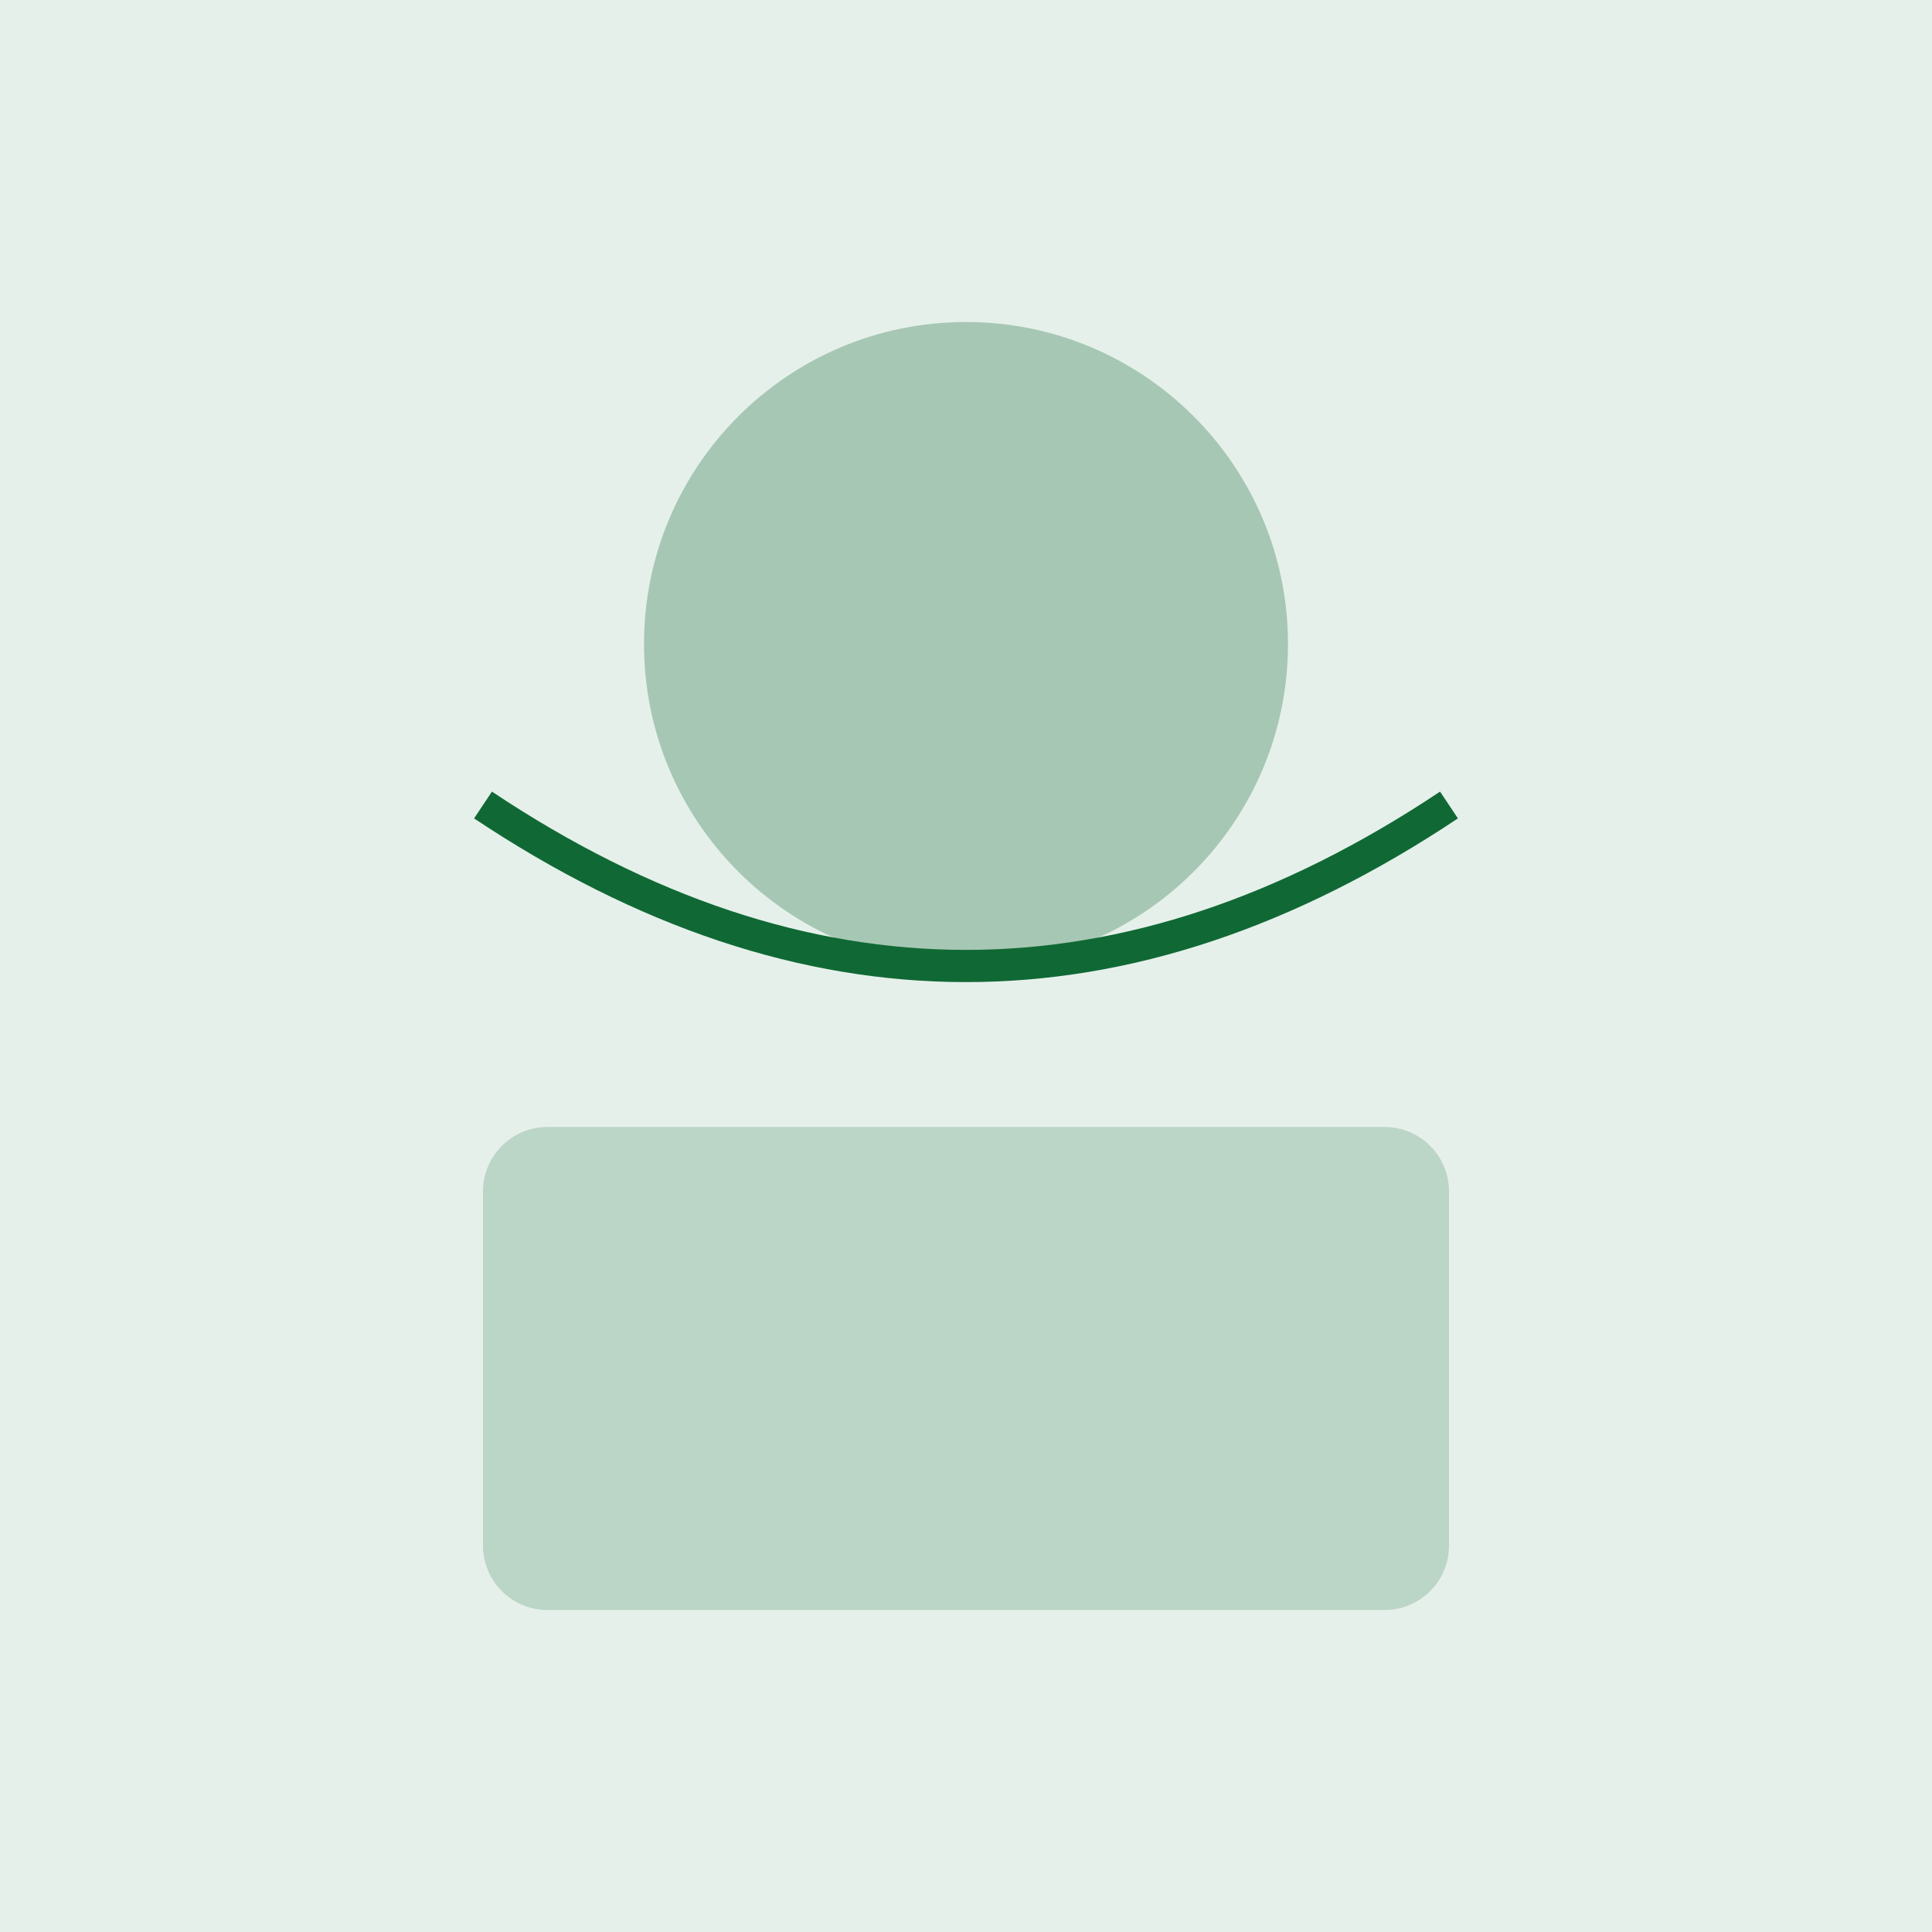
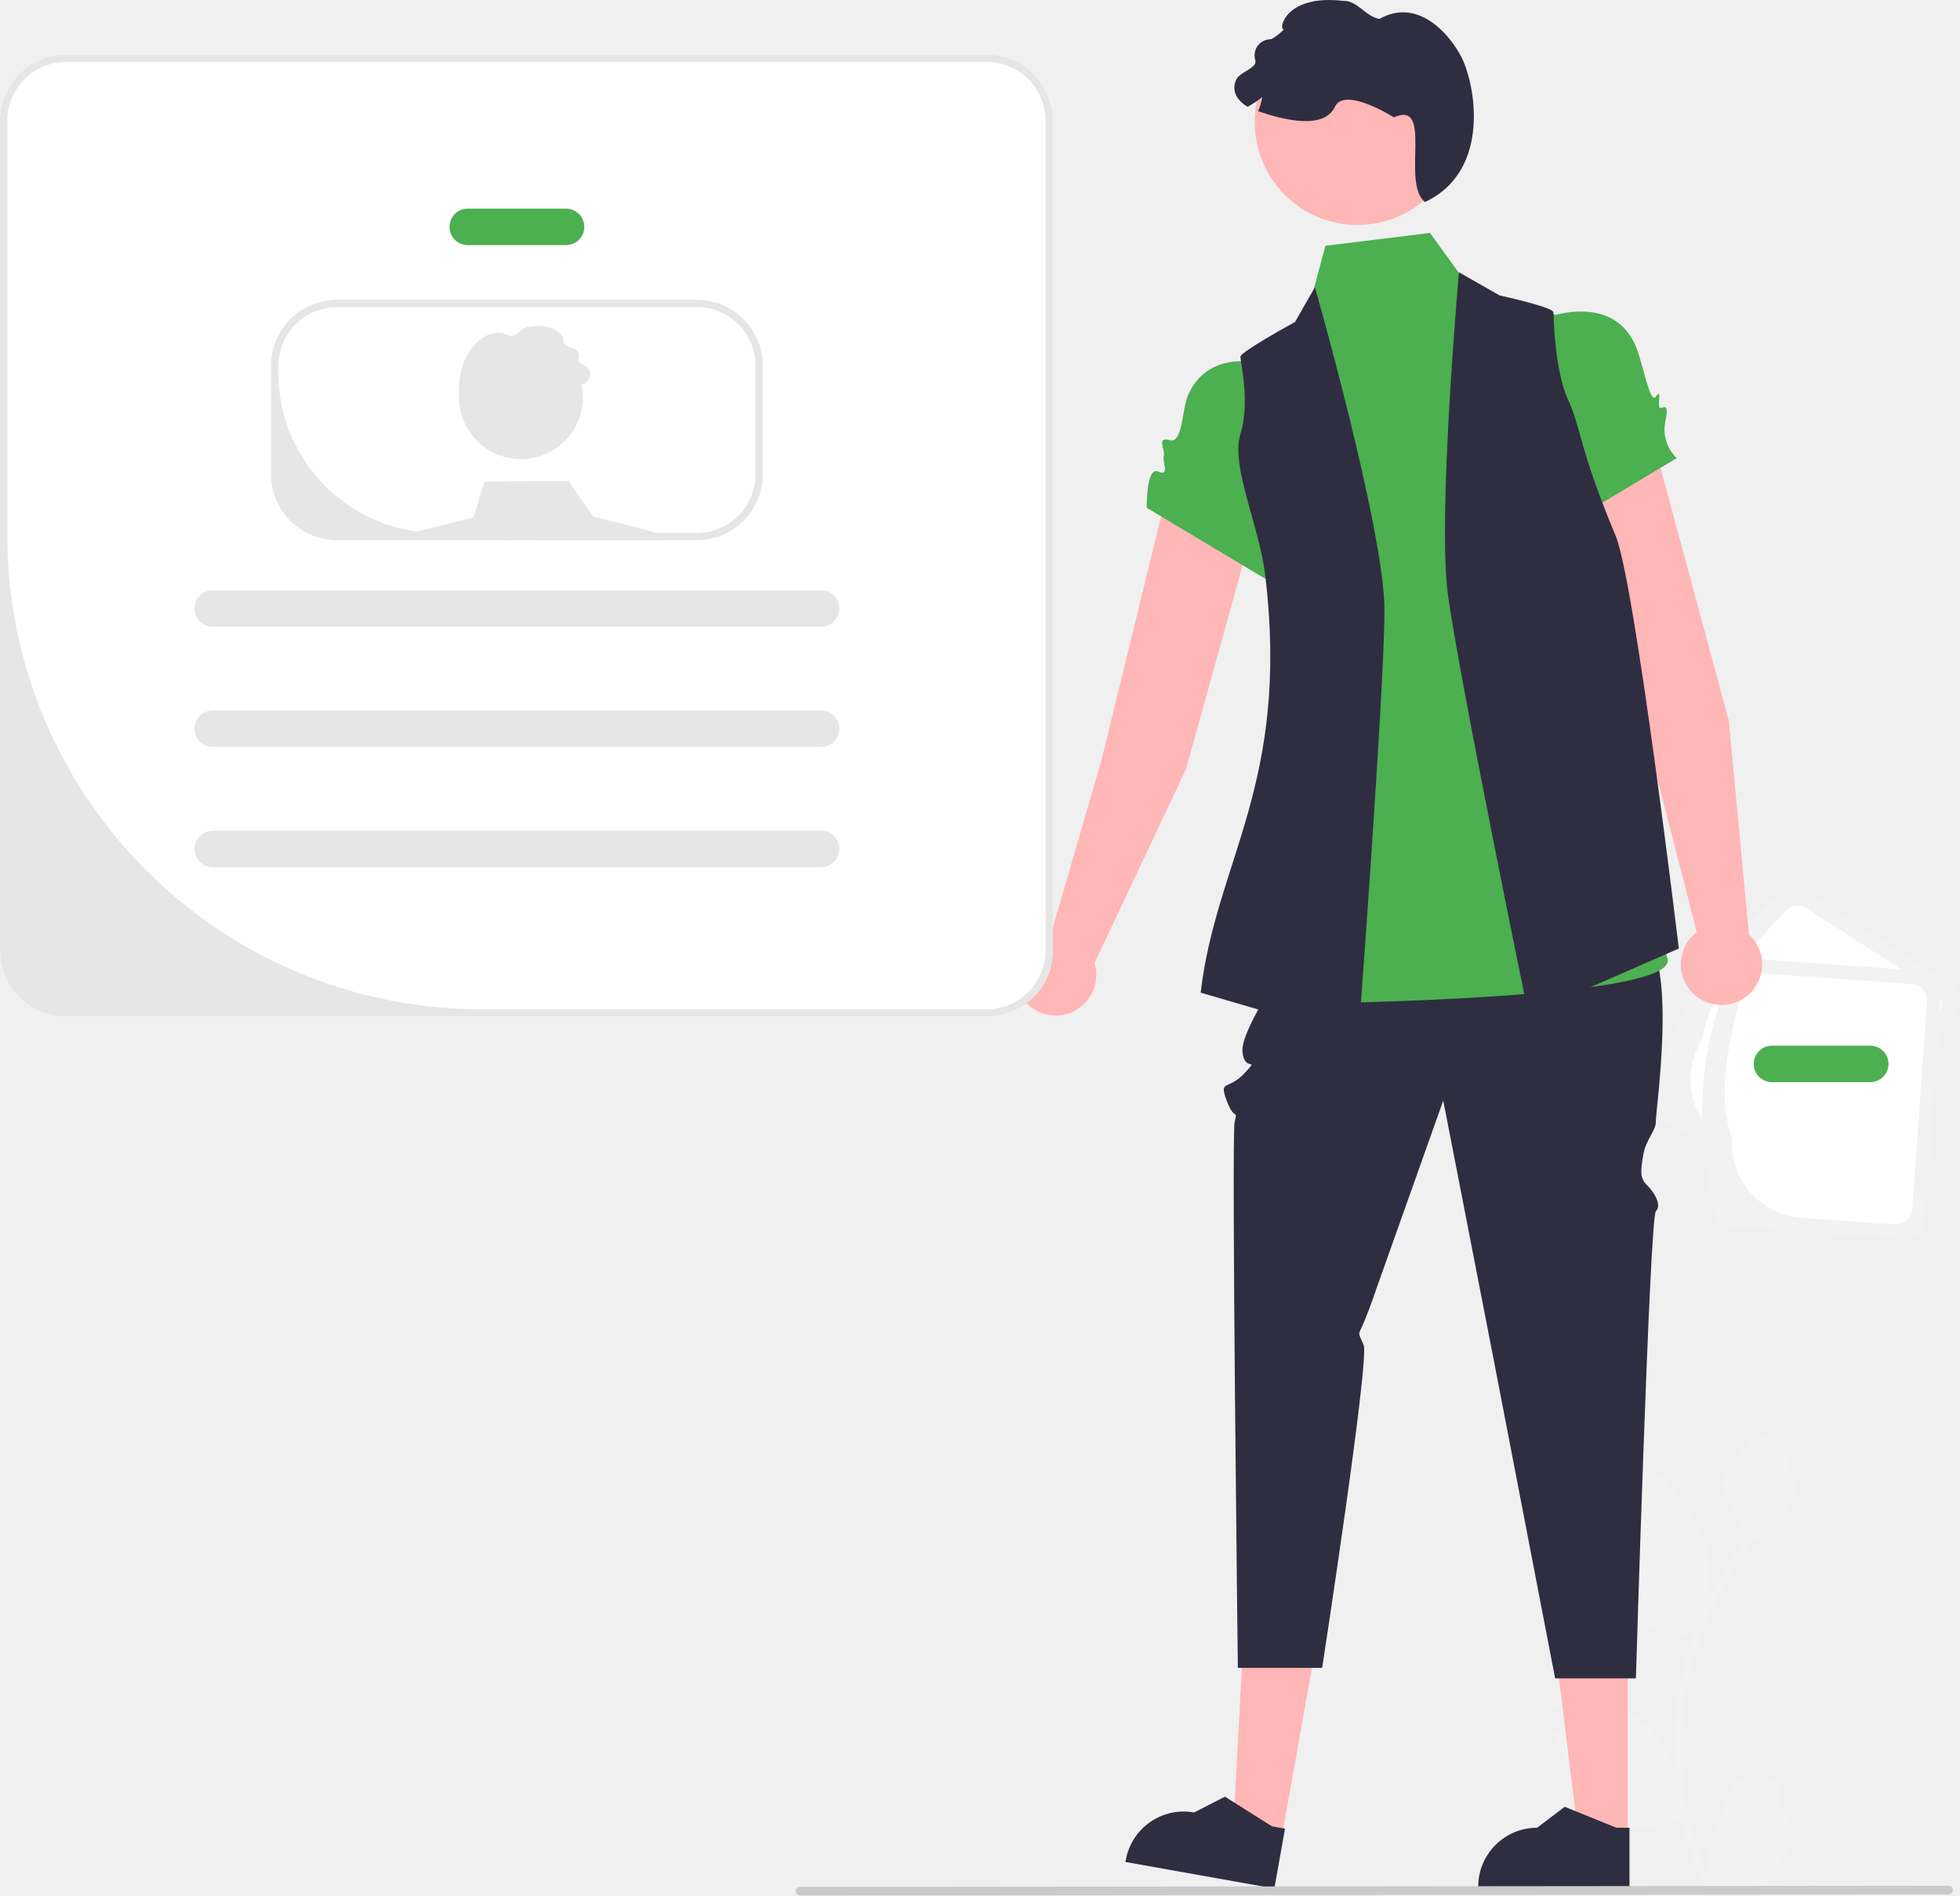
- <svg xmlns="http://www.w3.org/2000/svg" width="600" height="600" viewBox="0 0 600 600">
-   <rect width="600" height="600" fill="#e6f0eb" />
-   <circle cx="300" cy="200" r="100" fill="#106934" opacity="0.3" />
-   <rect x="150" y="350" width="300" height="150" rx="20" fill="#106934" opacity="0.2" />
-   <path d="M150,250 Q300,350 450,250" stroke="#106934" stroke-width="10" fill="none" />
+ <svg xmlns="http://www.w3.org/2000/svg" artist="Katerina Limpitsouni" height="520.25" role="img" source="https://undraw.co/" viewBox="0 0 538.022 520.25" width="538.022">
+   <path d="M821.828,687.588a2.807,2.807,0,0,1-2.035-4.866l.192-.765q-.038-.092-.076-.184a7.539,7.539,0,0,0-13.907.052c-2.275,5.478-5.17,10.966-5.883,16.758a22.304,22.304,0,0,0,.392,7.671,89.419,89.419,0,0,1-8.134-37.139,86.307,86.307,0,0,1,.535-9.628q.443-3.931,1.231-7.807a90.456,90.456,0,0,1,17.938-38.337A24.073,24.073,0,0,0,822.092,602.956a18.363,18.363,0,0,0,1.67-5.018c-.487.064-1.838-7.359-1.47-7.815-.679-1.031-1.895-1.543-2.637-2.549-3.689-5.002-8.773-4.129-11.426,2.669-5.669,2.861-5.724,7.606-2.245,12.169,2.213,2.903,2.517,6.832,4.459,9.94-.2.256-.408.503-.607.759a91.04,91.04,0,0,0-9.502,15.054,37.846,37.846,0,0,0-2.259-17.579c-2.163-5.217-6.216-9.611-9.786-14.122-4.288-5.418-13.08-3.053-13.836,3.814q-.011.1-.021.199.795.449,1.557.952a3.808,3.808,0,0,1-1.535,6.93l-.078.012a37.89,37.89,0,0,0,.999,5.665c-4.579,17.71,5.307,24.16,19.424,24.45.312.16.615.32.927.471a92.925,92.925,0,0,0-5.002,23.539,88.137,88.137,0,0,0,.064,14.231l-.024-.168a23.289,23.289,0,0,0-7.95-13.448c-6.118-5.026-14.762-6.877-21.363-10.916a4.371,4.371,0,0,0-6.694,4.252q.013.088.027.176a25.58,25.58,0,0,1,2.868,1.382q.795.449,1.557.952a3.808,3.808,0,0,1-1.535,6.93l-.078.012c-.056.008-.104.016-.16.024a37.923,37.923,0,0,0,6.975,10.923c2.863,15.46,15.162,16.927,28.318,12.425h.008a92.897,92.897,0,0,0,6.24,18.218H821.269c.08-.248.152-.503.224-.751a25.329,25.329,0,0,1-6.169-.367c1.654-2.03,3.308-4.075,4.962-6.105a1.384,1.384,0,0,0,.104-.12c.839-1.039,1.686-2.069,2.525-3.108l0-.001a37.101,37.101,0,0,0-1.087-9.451Z" fill="#f2f2f2" transform="translate(-330.9891 -189.8751)" />
+   <path d="M784.682,489.353c5.908-21.452,16.929-39.723,34.723-53.778a4.892,4.892,0,0,1,6.756-1.455l40.615,26.224a4.892,4.892,0,0,1,1.455,6.756l-34.723,53.778a4.892,4.892,0,0,1-6.756,1.455l-40.615-26.224A4.892,4.892,0,0,1,784.682,489.353Z" fill="#f2f2f2" transform="translate(-330.9891 -189.8751)" />
+   <path d="M798.285,475.121c1.522-11.335,10.899-22.921,22.323-34.574a4.582,4.582,0,0,1,6.328-1.362l34.905,22.537a4.582,4.582,0,0,1,1.363,6.328l-30.899,47.855a4.582,4.582,0,0,1-6.328,1.362l-21.623-13.961A20.41,20.41,0,0,1,798.285,475.121Z" fill="#fff" transform="translate(-330.9891 -189.8751)" />
+   <path d="M801.4,521.336c-5.154-21.646-4.294-42.966,4.531-63.854a4.892,4.892,0,0,1,5.221-4.529l48.224,3.422a4.892,4.892,0,0,1,4.529,5.221l-4.531,63.854a4.892,4.892,0,0,1-5.221,4.529l-48.224-3.422A4.892,4.892,0,0,1,801.4,521.336Z" fill="#f2f2f2" transform="translate(-330.9891 -189.8751)" />
+   <path d="M806.467,502.312c-4.125-10.667-1.487-25.337,2.913-41.051a4.582,4.582,0,0,1,4.889-4.241l41.444,2.941a4.582,4.582,0,0,1,4.242,4.889l-4.032,56.821a4.582,4.582,0,0,1-4.889,4.241l-25.674-1.822A20.41,20.41,0,0,1,806.467,502.312Z" fill="#fff" transform="translate(-330.9891 -189.8751)" />
+   <path d="M805.558,387.709l-20.659-76.467A12.785,12.785,0,0,0,769.39,302.229l0,0a12.785,12.785,0,0,0-9.023,16.212l23.895,78.772,12.502,48.477a11.157,11.157,0,1,0,14.304.638Z" fill="#ffb6b6" transform="translate(-330.9891 -189.8751)" />
+   <path d="M656.564,400.937l21.187-76.323a12.785,12.785,0,0,0-8.752-15.657l0,0a12.785,12.785,0,0,0-16.024,9.353l-19.577,79.955L619.454,446.347a11.157,11.157,0,1,0,11.983,7.838Z" fill="#ffb6b6" transform="translate(-330.9891 -189.8751)" />
+   <polygon fill="#ffb6b6" points="446.816 504.239 433.315 504.238 426.893 452.165 446.818 452.166 446.816 504.239" />
+   <path d="M778.28,708.198l-41.516-.002v-.525a16.16,16.16,0,0,1,16.159-16.159h.001l7.583-5.753,14.149,5.754,3.624 0Z" fill="#2f2e41" transform="translate(-330.9891 -189.8751)" />
+   <polygon fill="#ffb6b6" points="351.81 504.375 338.519 502.004 341.337 449.611 360.953 453.11 351.81 504.375" />
+   <path d="M680.795,708.198,639.924,700.909l.092-.517a16.16,16.16,0,0,1,18.744-13.071l.001 0,8.475-4.333,12.919,8.148,3.568.636Z" fill="#2f2e41" transform="translate(-330.9891 -189.8751)" />
+   <path d="M684.115,454.689S671.533,472.51,672.046,478.491s4.956,1.21.513,5.98-7.032,1.57-4.849,7.464,3.072,2.077,2.183,5.894.889,149.805.889,149.805h23.137s13.048-84.651,11.396-88.603-1.614-2.232.145-6.431,3.413-9.196,3.413-9.196l18.288-51.469,14.107,72.467L757.873,650.515h22.172s3.797-126.63,5.475-128.208-.33-5.124-2.436-7.167-1.686-4.119-1.008-8.329,3.542-6.559,3.443-9.201,6.122-44.626-3.653-51.305S684.115,454.689,684.115,454.689Z" fill="#2f2e41" transform="translate(-330.9891 -189.8751)" />
+   <path d="M761.477,277.175l-25.881-6.706L723.515,253.806l-28.691,3.527-6.107,22.728L668.292,291.916c36.614.219,16.897,106.293,22.278,113.137,4.379,5.569-21.858,18.819-13.635,27.271s5.183,5.07,3.275,14.271-15.818,18.94,0,18.843,111.265-1.46,108.538-12.368-2.684-8.138-6.796-14.977-6.88-3.017-5.496-13.109-3.111-17.898.02-22.364c4.806-6.855-.037-56.337-4.569-55.017Z" fill="#4CAF50" transform="translate(-330.9891 -189.8751)" />
+   <path d="M754.087,277.528s18.931-8.043,25.749,6.956c2.178,4.791,4.011,16.823,5.778,14.155s.062,3.181,1.156,3.189c.976.006,2.477-1.572,1.343,3.867a10.773,10.773,0,0,0,3.148,9.917l-32.904,19.706Z" fill="#4CAF50" transform="translate(-330.9891 -189.8751)" />
+   <path d="M682.957,291.164s-18.932-8.043-25.749,6.956c-1.917,4.218-1.44,13.591-5.174,12.539s-1.083,2.913-1.576,4.29c-.549,1.535,1.848,5.88-1.519,4.359s-3.155,9.939-3.155,9.939L678.688,348.953Z" fill="#4CAF50" transform="translate(-330.9891 -189.8751)" />
+   <path d="M691.933,268.7l-5.454,9.545s-14.999,8.181-14.999,9.545,2.727,12.497,0,21.247,5.206,25.206,6.818,38.748c6.818,57.268-13.456,78.077-17.726,114.537l43.268,12.637s7.183-95.812,7.183-117.629S691.933,268.7,691.933,268.7Z" fill="#2f2e41" transform="translate(-330.9891 -189.8751)" />
+   <path d="M731.476,264.61l11.146,6.34s14.587,3.216,14.761,4.568.226,15.725,4.048,24.056,2.769,12.76,13.064,37.386c5.26,12.582,17.335,113.25,17.335,113.25L750.53,468.269s-19.362-94.11-22.149-115.748S731.476,264.61,731.476,264.61Z" fill="#2f2e41" transform="translate(-330.9891 -189.8751)" />
+   <circle cx="372.616" cy="33.541" fill="#ffb6b6" r="28.194" />
+   <path d="M722.16,245.321c-6.665-5.209,2.446-28.126-8.56-23.234,0,0-13.451-8.56-16.154-2.935-3.129,6.513-14.259,3.559-21.094,1.26a16.608,16.608,0,0,0,1.137-3.901,31.229,31.229,0,0,1-3.999,2.678,8.117,8.117,0,0,1-2.446-2.006,4.967,4.967,0,0,1-.624-5.637c1.137-1.749,3.485-2.287,4.867-3.84a1.672,1.672,0,0,0,.23-1.536,4.394,4.394,0,0,1,3.937-5.503,1.58,1.58,0,0,0,.749-.163,17.133,17.133,0,0,0,3.192-2.519c-1.602.073.357-9.732,16.24-7.875,3.999-.147,6.087,4.263,10.024,4.96,9.545-5.454,18.065,2.413,22.21,9.934C736.015,212.524,740.503,236.761,722.16,245.321Z" fill="#2f2e41" transform="translate(-330.9891 -189.8751)" />
+   <path d="M601.859,204.875h-252.73a18.155,18.155,0,0,0-18.14,18.13V450.735a18.164,18.164,0,0,0,18.14,18.14h252.73a18.155,18.155,0,0,0,18.13-18.14V223.005A18.147,18.147,0,0,0,601.859,204.875Z" fill="#fff" transform="translate(-330.9891 -189.8751)" />
+   <path d="M486.383,257.143h-27a5,5,0,1,1,0-10h27a5,5,0,0,1,0,10Z" fill="#4CAF50" transform="translate(-330.9891 -189.8751)" />
+   <path d="M844.383,486.875h-27a5,5,0,0,1,0-10h27a5,5,0,0,1,0,10Z" fill="#4CAF50" transform="translate(-330.9891 -189.8751)" />
+   <path d="M556.383,361.875h-167a5,5,0,0,1,0-10h167a5,5,0,0,1,0,10Z" fill="#e6e6e6" transform="translate(-330.9891 -189.8751)" />
+   <path d="M556.383,394.875h-167a5,5,0,0,1,0-10h167a5,5,0,0,1,0,10Z" fill="#e6e6e6" transform="translate(-330.9891 -189.8751)" />
+   <path d="M556.383,427.875h-167a5,5,0,0,1,0-10h167a5,5,0,0,1,0,10Z" fill="#e6e6e6" transform="translate(-330.9891 -189.8751)" />
+   <path d="M522.249,272.145h-98.73a18.155,18.155,0,0,0-18.14,18.13v29.73a18.164,18.164,0,0,0,18.14,18.14h98.73a18.155,18.155,0,0,0,18.13-18.14v-29.73A18.147,18.147,0,0,0,522.249,272.145Zm16.13,47.86a16.14,16.14,0,0,1-16.14,16.14H451.366a43.987,43.987,0,0,1-43.987-43.987V290.275a16.156,16.156,0,0,1,16.14-16.13h98.73a16.147,16.147,0,0,1,16.13,16.13Z" fill="#e6e6e6" transform="translate(-330.9891 -189.8751)" />
+   <circle cx="143" cy="109" fill="#e6e6e6" r="17" />
+   <polygon fill="#e6e6e6" points="182.11 148.27 106 148 130 142 132.99 132.13 156 132 162.89 141.76 180.29 146.27 181.87 146.68 182.11 148.27" />
+   <path d="M464.328,309.729c3.648-2.852-1.339-15.395,4.686-12.718,0,0,7.363-4.686,8.842-1.606,1.713,3.565,7.805,1.948,11.547.689a9.091,9.091,0,0,1-.623-2.135,17.096,17.096,0,0,0,2.189,1.466,4.443,4.443,0,0,0,1.339-1.098,2.719,2.719,0,0,0,.341-3.086c-.623-.957-1.908-1.252-2.664-2.102a.915.915,0,0,1-.126-.841,2.405,2.405,0,0,0-2.155-3.012.865.865,0,0,1-.41-.089,9.378,9.378,0,0,1-1.747-1.379c.877.04-.195-5.327-8.889-4.311-2.189-.08-3.332,2.334-5.487,2.715-5.225-2.985-9.888,1.321-12.157,5.438S454.287,305.044,464.328,309.729Z" fill="#e6e6e6" transform="translate(-330.9891 -189.8751)" />
+   <path d="M601.859,204.875h-252.73a18.155,18.155,0,0,0-18.14,18.13V450.735a18.164,18.164,0,0,0,18.14,18.14h252.73a18.155,18.155,0,0,0,18.13-18.14V223.005A18.147,18.147,0,0,0,601.859,204.875Zm16.13,245.86a16.14,16.14,0,0,1-16.14,16.14H463.19A130.201,130.201,0,0,1,332.989,336.674V223.005a16.156,16.156,0,0,1,16.14-16.13h252.73a16.147,16.147,0,0,1,16.13,16.13Z" fill="#e6e6e6" transform="translate(-330.9891 -189.8751)" />
+   <path d="M865.896,709.818l-315.358.307a1.191,1.191,0,0,1,0-2.381l315.358-.307a1.191,1.191,0,0,1,0,2.381Z" fill="#cacaca" transform="translate(-330.9891 -189.8751)" />
</svg>
